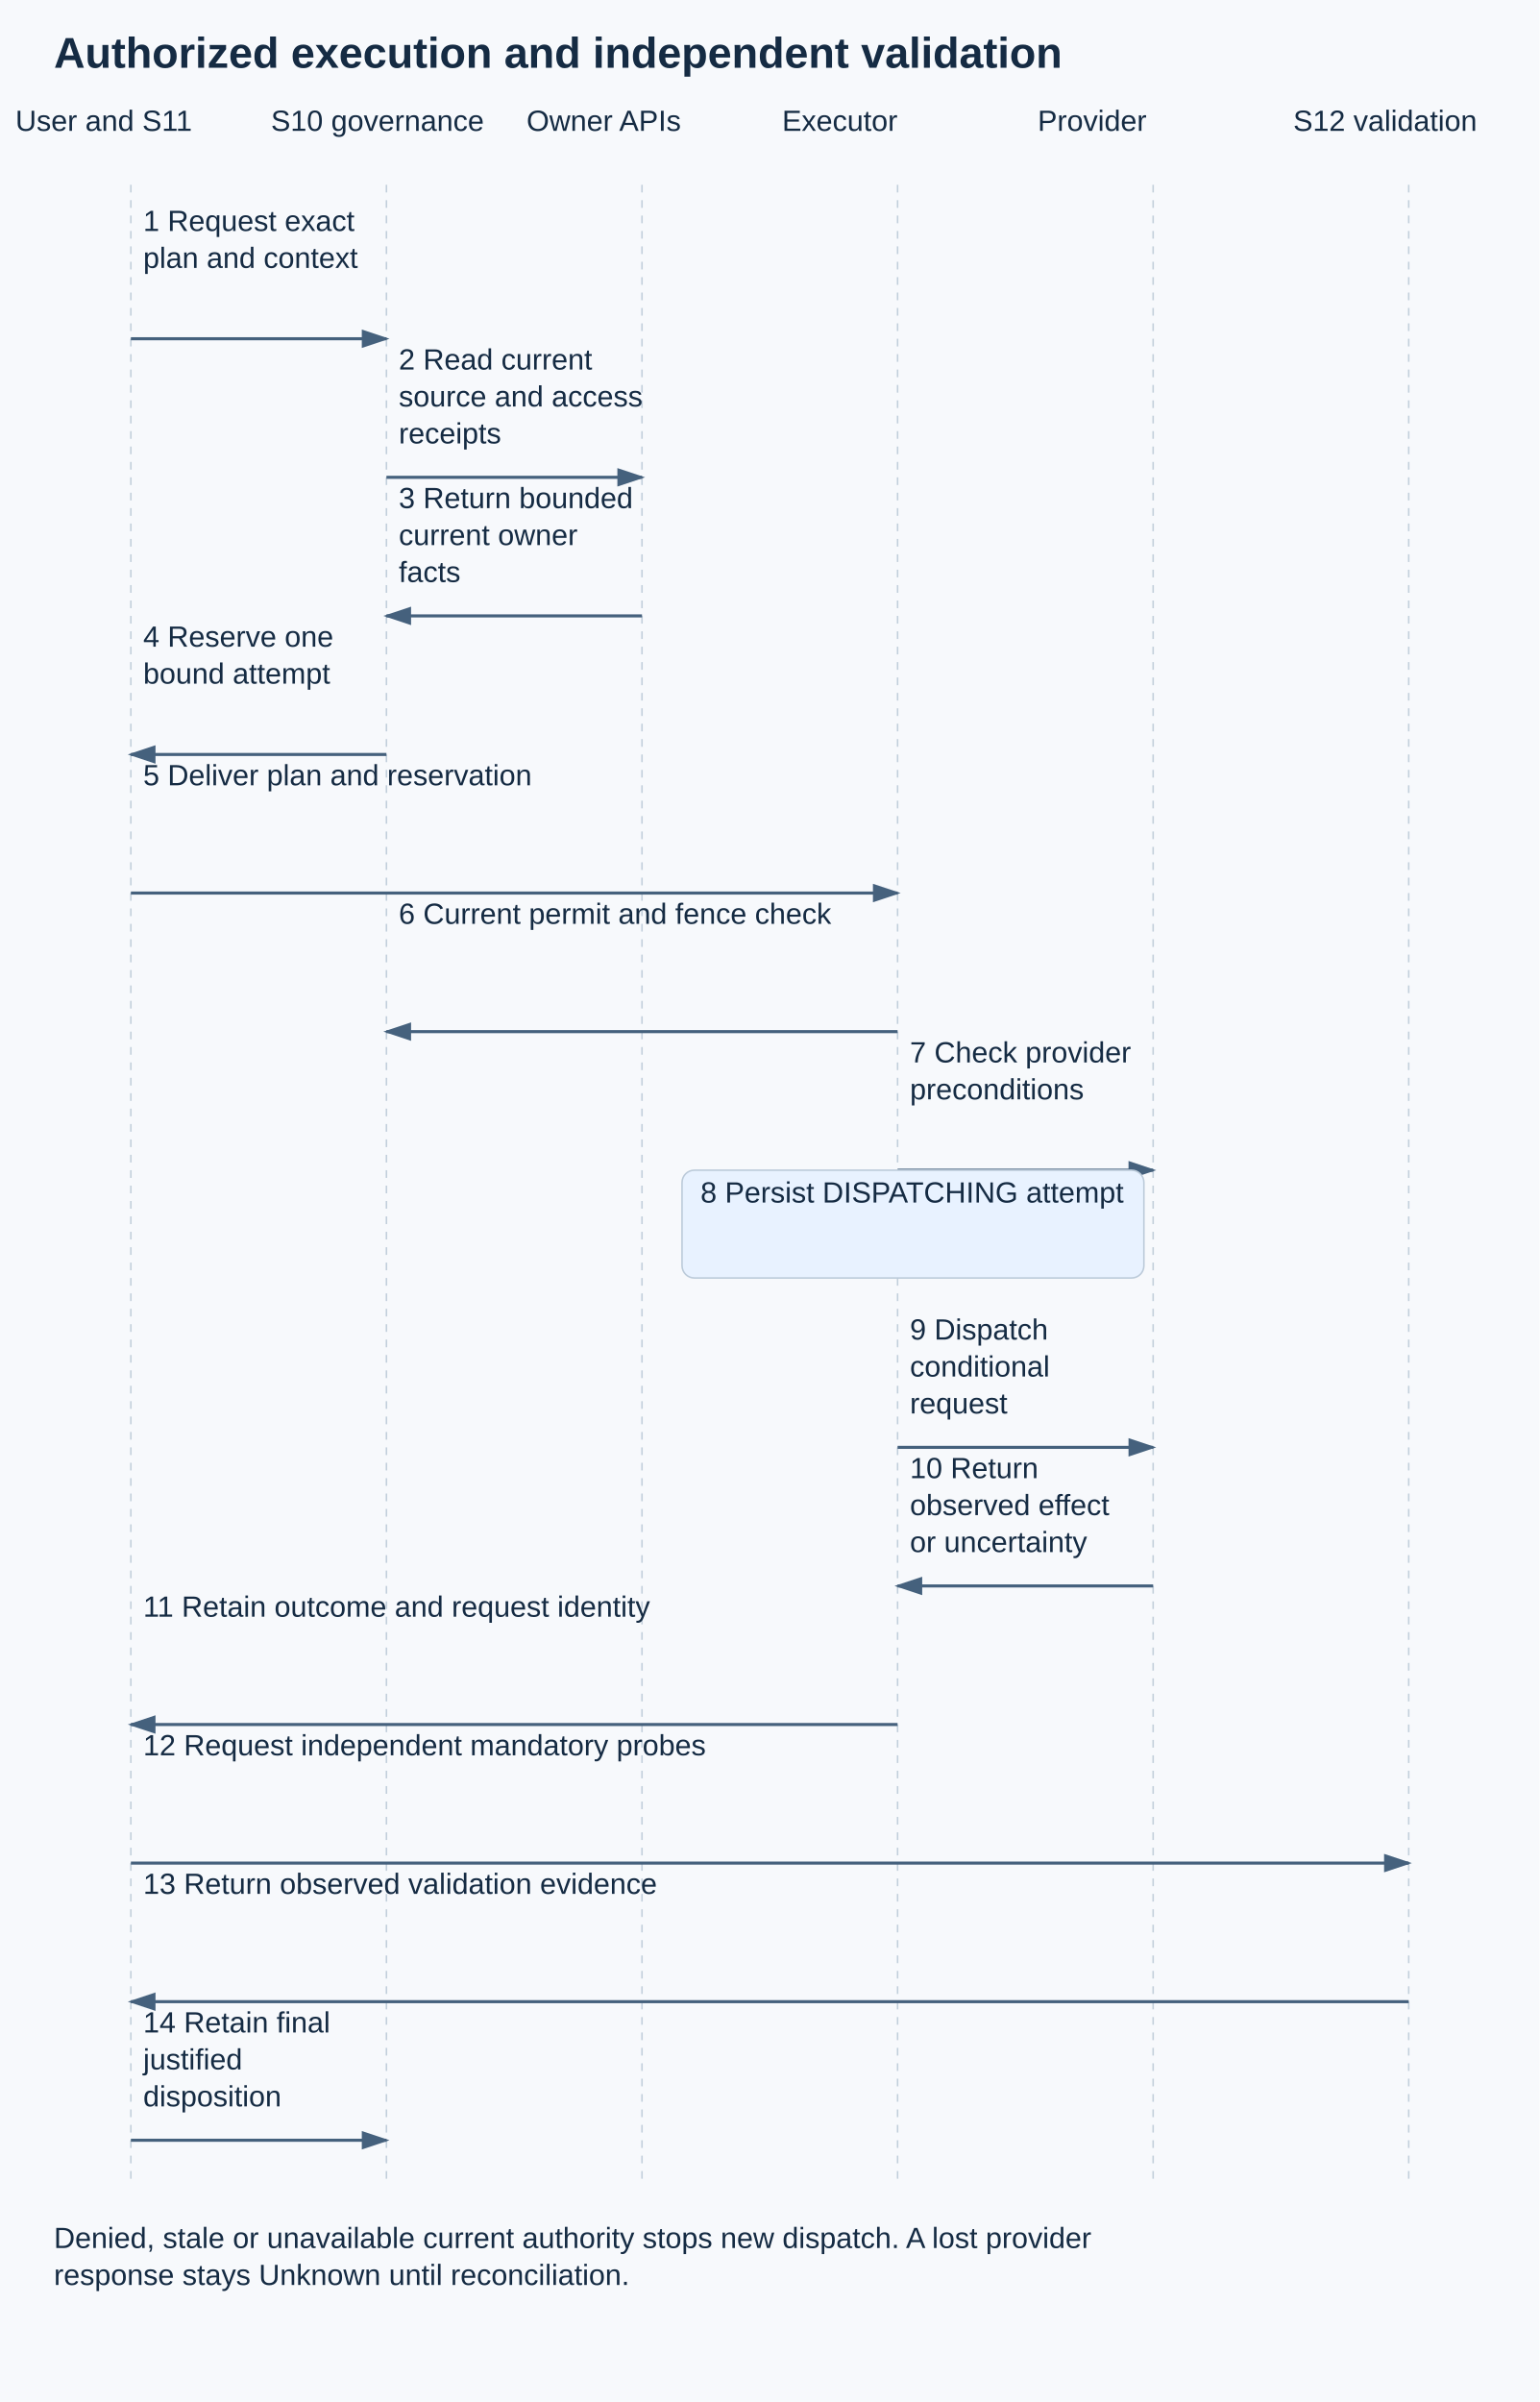
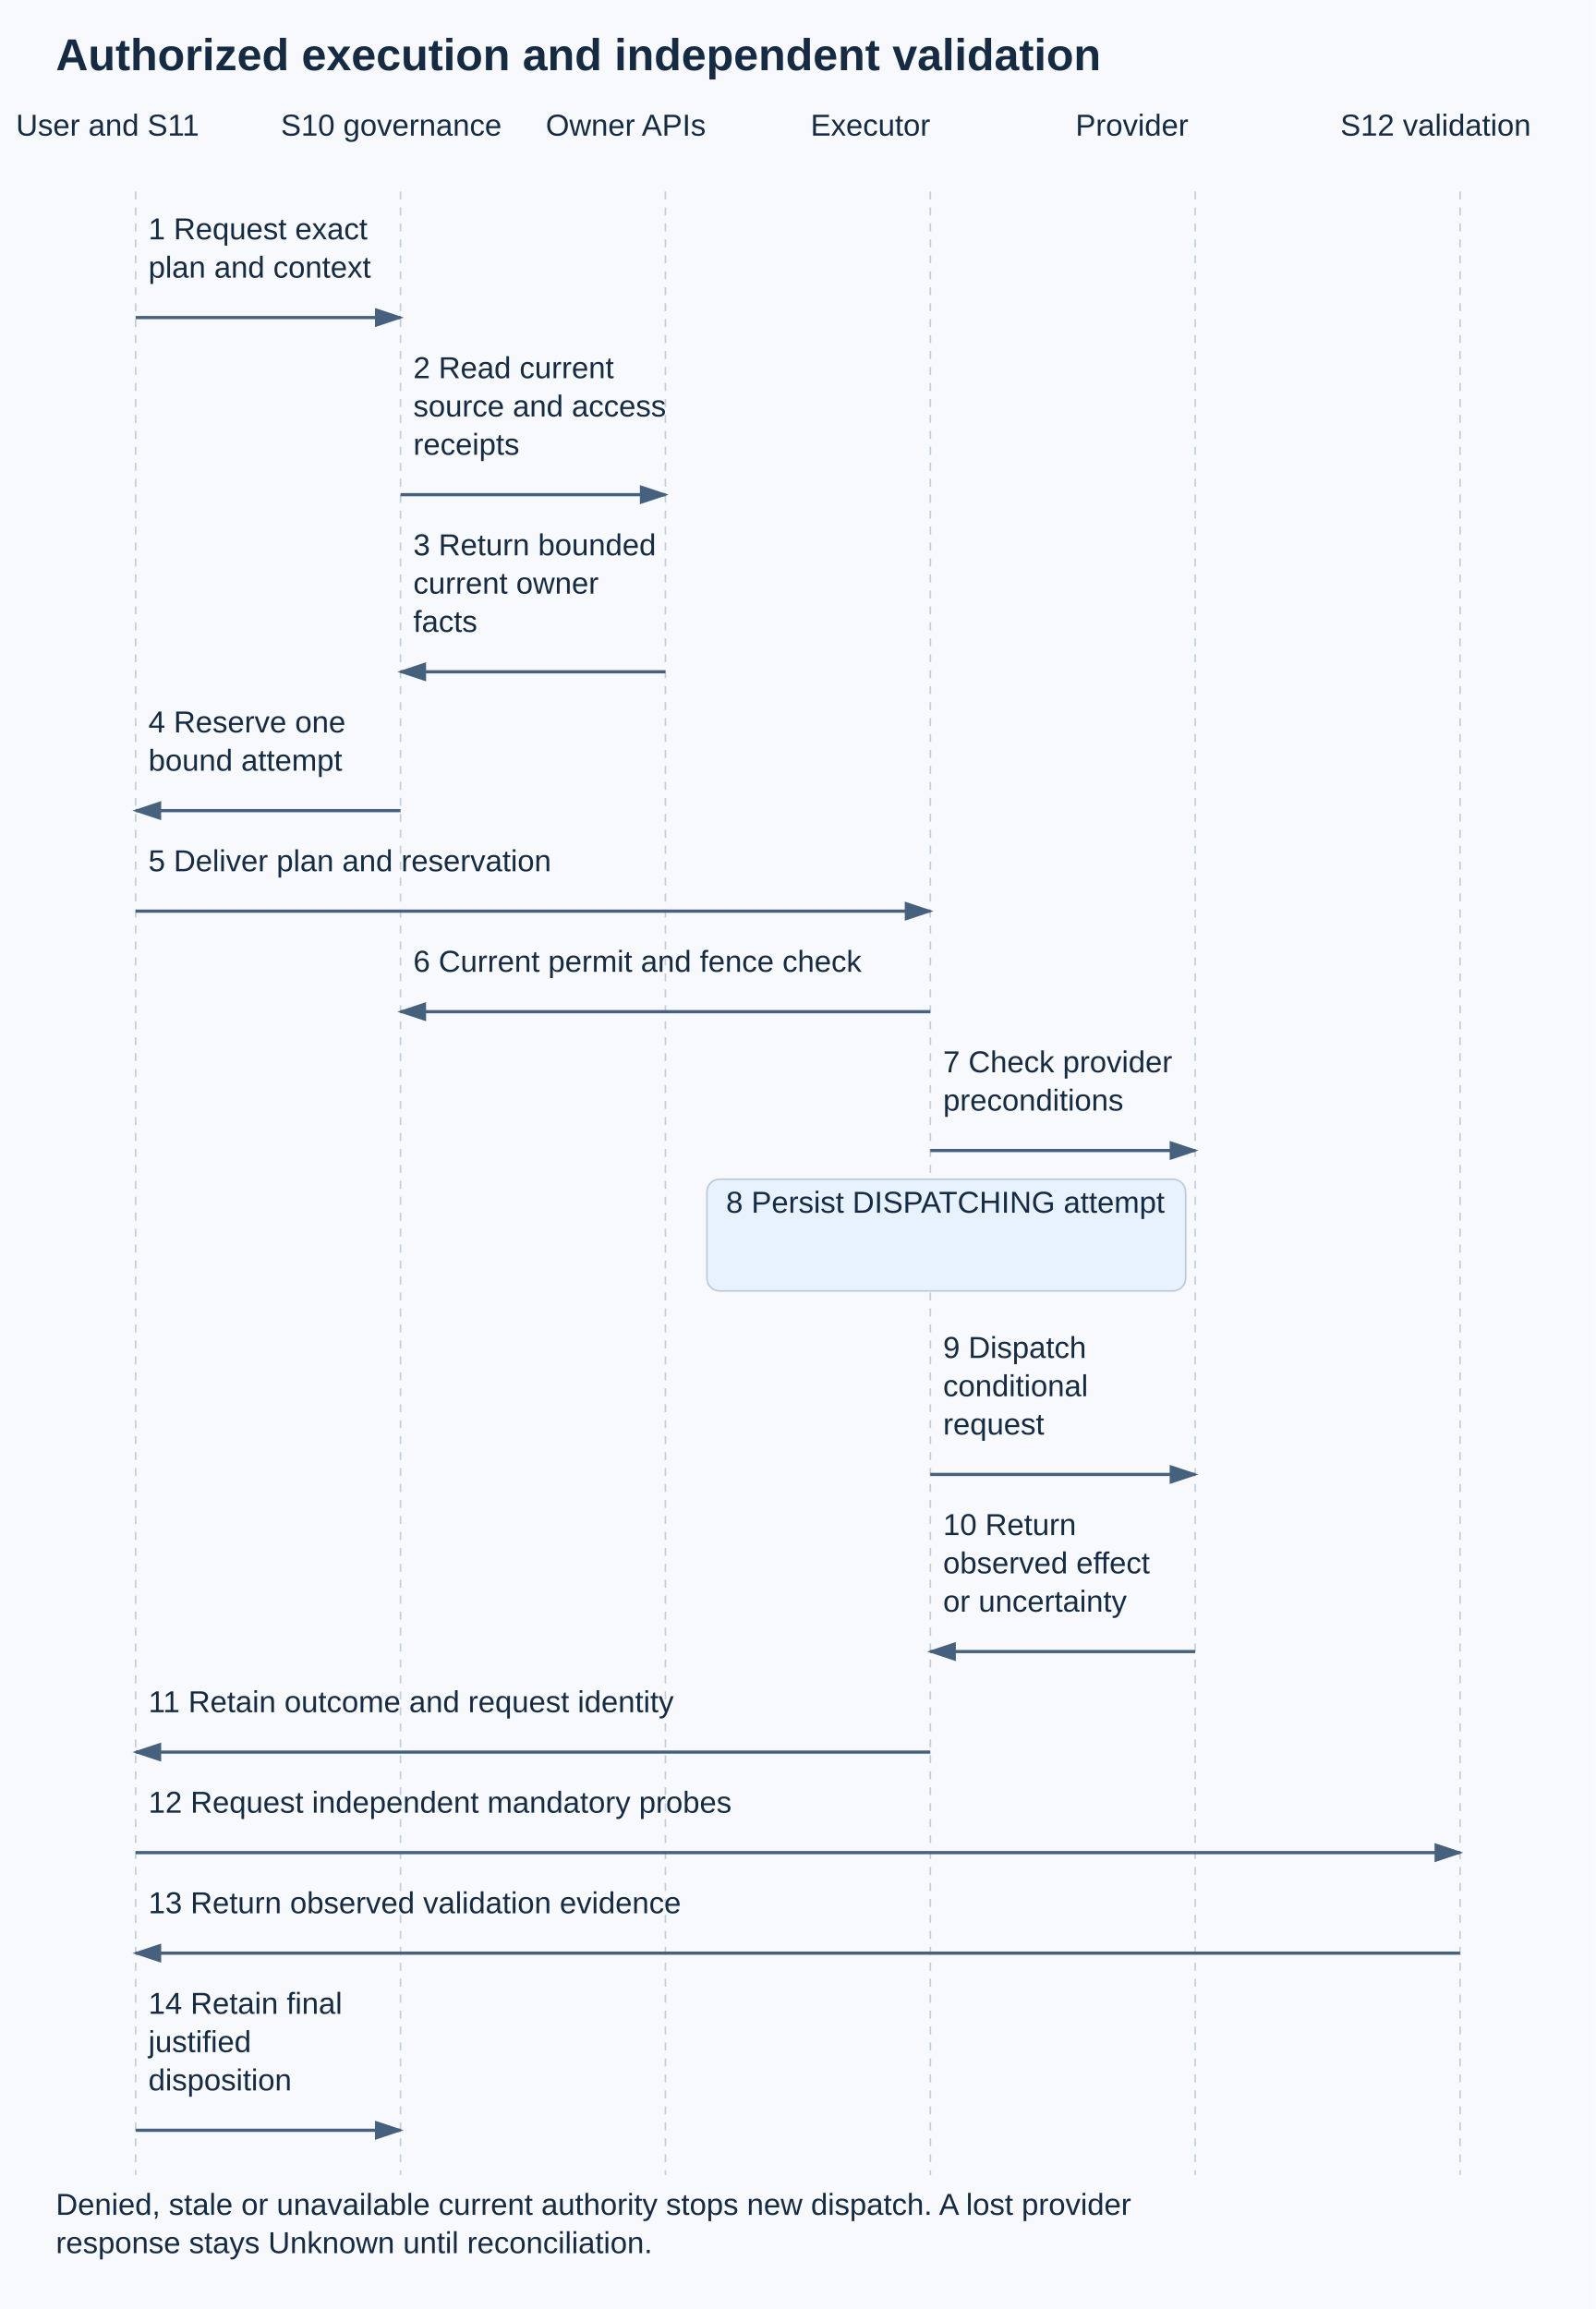
- <svg xmlns="http://www.w3.org/2000/svg" width="1000" height="1560" viewBox="0 0 1000 1560" role="img" aria-label="Authorized execution and independent validation">
+ <svg xmlns="http://www.w3.org/2000/svg" width="1000" height="1447" viewBox="0 0 1000 1447" role="img" aria-label="Authorized execution and independent validation">
  <defs>
    <marker id="arrow" markerWidth="10" markerHeight="10" refX="8" refY="3" orient="auto">
      <path d="M0,0 L0,6 L9,3 z" fill="#45617d" />
    </marker>
  </defs>
  <rect width="100%" height="100%" fill="#f7f9fc" />
  <g font-family="Arial, sans-serif" fill="#152b43">
    <text x="35" y="44" font-size="28" font-weight="700">Authorized execution and independent validation</text>
    <text x="10.0" y="85" font-size="19" fill="#152b43">User and S11</text>
-     <line x1="85.0" y1="120" x2="85.0" y2="1420" stroke="#c2cfdb" stroke-dasharray="5 5" />
+     <line x1="85.0" y1="120" x2="85.0" y2="1363" stroke="#c2cfdb" stroke-dasharray="5 5" />
    <text x="176.0" y="85" font-size="19" fill="#152b43">S10 governance</text>
-     <line x1="251.0" y1="120" x2="251.0" y2="1420" stroke="#c2cfdb" stroke-dasharray="5 5" />
+     <line x1="251.0" y1="120" x2="251.0" y2="1363" stroke="#c2cfdb" stroke-dasharray="5 5" />
    <text x="342.0" y="85" font-size="19" fill="#152b43">Owner APIs</text>
-     <line x1="417.0" y1="120" x2="417.0" y2="1420" stroke="#c2cfdb" stroke-dasharray="5 5" />
+     <line x1="417.0" y1="120" x2="417.0" y2="1363" stroke="#c2cfdb" stroke-dasharray="5 5" />
    <text x="508.0" y="85" font-size="19" fill="#152b43">Executor</text>
-     <line x1="583.0" y1="120" x2="583.0" y2="1420" stroke="#c2cfdb" stroke-dasharray="5 5" />
+     <line x1="583.0" y1="120" x2="583.0" y2="1363" stroke="#c2cfdb" stroke-dasharray="5 5" />
    <text x="674.0" y="85" font-size="19" fill="#152b43">Provider</text>
-     <line x1="749.0" y1="120" x2="749.0" y2="1420" stroke="#c2cfdb" stroke-dasharray="5 5" />
+     <line x1="749.0" y1="120" x2="749.0" y2="1363" stroke="#c2cfdb" stroke-dasharray="5 5" />
    <text x="840.0" y="85" font-size="19" fill="#152b43">S12 validation</text>
-     <line x1="915.0" y1="120" x2="915.0" y2="1420" stroke="#c2cfdb" stroke-dasharray="5 5" />
-     <path d="M85.0,220 L251.0,220" fill="none" stroke="#45617d" stroke-width="2" marker-end="url(#arrow)" />
+     <line x1="915.0" y1="120" x2="915.0" y2="1363" stroke="#c2cfdb" stroke-dasharray="5 5" />
+     <path d="M85.0,199 L251.0,199" fill="none" stroke="#45617d" stroke-width="2" marker-end="url(#arrow)" />
    <text x="93.0" y="150" font-size="19" fill="#152b43">1 Request exact</text>
    <text x="93.0" y="174" font-size="19" fill="#152b43">plan and context</text>
    <path d="M251.0,310 L417.0,310" fill="none" stroke="#45617d" stroke-width="2" marker-end="url(#arrow)" />
-     <text x="259.0" y="240" font-size="19" fill="#152b43">2 Read current</text>
-     <text x="259.0" y="264" font-size="19" fill="#152b43">source and access</text>
-     <text x="259.0" y="288" font-size="19" fill="#152b43">receipts</text>
-     <path d="M417.0,400 L251.0,400" fill="none" stroke="#45617d" stroke-width="2" marker-end="url(#arrow)" />
-     <text x="259.0" y="330" font-size="19" fill="#152b43">3 Return bounded</text>
-     <text x="259.0" y="354" font-size="19" fill="#152b43">current owner</text>
-     <text x="259.0" y="378" font-size="19" fill="#152b43">facts</text>
-     <path d="M251.0,490 L85.0,490" fill="none" stroke="#45617d" stroke-width="2" marker-end="url(#arrow)" />
-     <text x="93.0" y="420" font-size="19" fill="#152b43">4 Reserve one</text>
-     <text x="93.0" y="444" font-size="19" fill="#152b43">bound attempt</text>
-     <path d="M85.0,580 L583.0,580" fill="none" stroke="#45617d" stroke-width="2" marker-end="url(#arrow)" />
-     <text x="93.0" y="510" font-size="19" fill="#152b43">5 Deliver plan and reservation</text>
-     <path d="M583.0,670 L251.0,670" fill="none" stroke="#45617d" stroke-width="2" marker-end="url(#arrow)" />
-     <text x="259.0" y="600" font-size="19" fill="#152b43">6 Current permit and fence check</text>
-     <path d="M583.0,760 L749.0,760" fill="none" stroke="#45617d" stroke-width="2" marker-end="url(#arrow)" />
-     <text x="591.0" y="690" font-size="19" fill="#152b43">7 Check provider</text>
-     <text x="591.0" y="714" font-size="19" fill="#152b43">preconditions</text>
-     <rect x="443.0" y="760" width="300" height="70" rx="8" fill="#e8f2ff" stroke="#bbcad9" />
-     <text x="455.0" y="781" font-size="19" fill="#152b43">8 Persist DISPATCHING attempt</text>
-     <path d="M583.0,940 L749.0,940" fill="none" stroke="#45617d" stroke-width="2" marker-end="url(#arrow)" />
-     <text x="591.0" y="870" font-size="19" fill="#152b43">9 Dispatch</text>
-     <text x="591.0" y="894" font-size="19" fill="#152b43">conditional</text>
-     <text x="591.0" y="918" font-size="19" fill="#152b43">request</text>
-     <path d="M749.0,1030 L583.0,1030" fill="none" stroke="#45617d" stroke-width="2" marker-end="url(#arrow)" />
-     <text x="591.0" y="960" font-size="19" fill="#152b43">10 Return</text>
-     <text x="591.0" y="984" font-size="19" fill="#152b43">observed effect</text>
-     <text x="591.0" y="1008" font-size="19" fill="#152b43">or uncertainty</text>
-     <path d="M583.0,1120 L85.0,1120" fill="none" stroke="#45617d" stroke-width="2" marker-end="url(#arrow)" />
-     <text x="93.0" y="1050" font-size="19" fill="#152b43">11 Retain outcome and request identity</text>
-     <path d="M85.0,1210 L915.0,1210" fill="none" stroke="#45617d" stroke-width="2" marker-end="url(#arrow)" />
-     <text x="93.0" y="1140" font-size="19" fill="#152b43">12 Request independent mandatory probes</text>
-     <path d="M915.0,1300 L85.0,1300" fill="none" stroke="#45617d" stroke-width="2" marker-end="url(#arrow)" />
-     <text x="93.0" y="1230" font-size="19" fill="#152b43">13 Return observed validation evidence</text>
-     <path d="M85.0,1390 L251.0,1390" fill="none" stroke="#45617d" stroke-width="2" marker-end="url(#arrow)" />
-     <text x="93.0" y="1320" font-size="19" fill="#152b43">14 Retain final</text>
-     <text x="93.0" y="1344" font-size="19" fill="#152b43">justified</text>
-     <text x="93.0" y="1368" font-size="19" fill="#152b43">disposition</text>
-     <text x="35" y="1460" font-size="19" fill="#152b43">Denied, stale or unavailable current authority stops new dispatch. A lost provider</text>
-     <text x="35" y="1484" font-size="19" fill="#152b43">response stays Unknown until reconciliation.</text>
+     <text x="259.0" y="237" font-size="19" fill="#152b43">2 Read current</text>
+     <text x="259.0" y="261" font-size="19" fill="#152b43">source and access</text>
+     <text x="259.0" y="285" font-size="19" fill="#152b43">receipts</text>
+     <path d="M417.0,421 L251.0,421" fill="none" stroke="#45617d" stroke-width="2" marker-end="url(#arrow)" />
+     <text x="259.0" y="348" font-size="19" fill="#152b43">3 Return bounded</text>
+     <text x="259.0" y="372" font-size="19" fill="#152b43">current owner</text>
+     <text x="259.0" y="396" font-size="19" fill="#152b43">facts</text>
+     <path d="M251.0,508 L85.0,508" fill="none" stroke="#45617d" stroke-width="2" marker-end="url(#arrow)" />
+     <text x="93.0" y="459" font-size="19" fill="#152b43">4 Reserve one</text>
+     <text x="93.0" y="483" font-size="19" fill="#152b43">bound attempt</text>
+     <path d="M85.0,571 L583.0,571" fill="none" stroke="#45617d" stroke-width="2" marker-end="url(#arrow)" />
+     <text x="93.0" y="546" font-size="19" fill="#152b43">5 Deliver plan and reservation</text>
+     <path d="M583.0,634 L251.0,634" fill="none" stroke="#45617d" stroke-width="2" marker-end="url(#arrow)" />
+     <text x="259.0" y="609" font-size="19" fill="#152b43">6 Current permit and fence check</text>
+     <path d="M583.0,721 L749.0,721" fill="none" stroke="#45617d" stroke-width="2" marker-end="url(#arrow)" />
+     <text x="591.0" y="672" font-size="19" fill="#152b43">7 Check provider</text>
+     <text x="591.0" y="696" font-size="19" fill="#152b43">preconditions</text>
+     <rect x="443.0" y="739" width="300" height="70" rx="8" fill="#e8f2ff" stroke="#bbcad9" />
+     <text x="455.0" y="760" font-size="19" fill="#152b43">8 Persist DISPATCHING attempt</text>
+     <path d="M583.0,924 L749.0,924" fill="none" stroke="#45617d" stroke-width="2" marker-end="url(#arrow)" />
+     <text x="591.0" y="851" font-size="19" fill="#152b43">9 Dispatch</text>
+     <text x="591.0" y="875" font-size="19" fill="#152b43">conditional</text>
+     <text x="591.0" y="899" font-size="19" fill="#152b43">request</text>
+     <path d="M749.0,1035 L583.0,1035" fill="none" stroke="#45617d" stroke-width="2" marker-end="url(#arrow)" />
+     <text x="591.0" y="962" font-size="19" fill="#152b43">10 Return</text>
+     <text x="591.0" y="986" font-size="19" fill="#152b43">observed effect</text>
+     <text x="591.0" y="1010" font-size="19" fill="#152b43">or uncertainty</text>
+     <path d="M583.0,1098 L85.0,1098" fill="none" stroke="#45617d" stroke-width="2" marker-end="url(#arrow)" />
+     <text x="93.0" y="1073" font-size="19" fill="#152b43">11 Retain outcome and request identity</text>
+     <path d="M85.0,1161 L915.0,1161" fill="none" stroke="#45617d" stroke-width="2" marker-end="url(#arrow)" />
+     <text x="93.0" y="1136" font-size="19" fill="#152b43">12 Request independent mandatory probes</text>
+     <path d="M915.0,1224 L85.0,1224" fill="none" stroke="#45617d" stroke-width="2" marker-end="url(#arrow)" />
+     <text x="93.0" y="1199" font-size="19" fill="#152b43">13 Return observed validation evidence</text>
+     <path d="M85.0,1335 L251.0,1335" fill="none" stroke="#45617d" stroke-width="2" marker-end="url(#arrow)" />
+     <text x="93.0" y="1262" font-size="19" fill="#152b43">14 Retain final</text>
+     <text x="93.0" y="1286" font-size="19" fill="#152b43">justified</text>
+     <text x="93.0" y="1310" font-size="19" fill="#152b43">disposition</text>
+     <text x="35" y="1388" font-size="19" fill="#152b43">Denied, stale or unavailable current authority stops new dispatch. A lost provider</text>
+     <text x="35" y="1412" font-size="19" fill="#152b43">response stays Unknown until reconciliation.</text>
  </g>
</svg>
